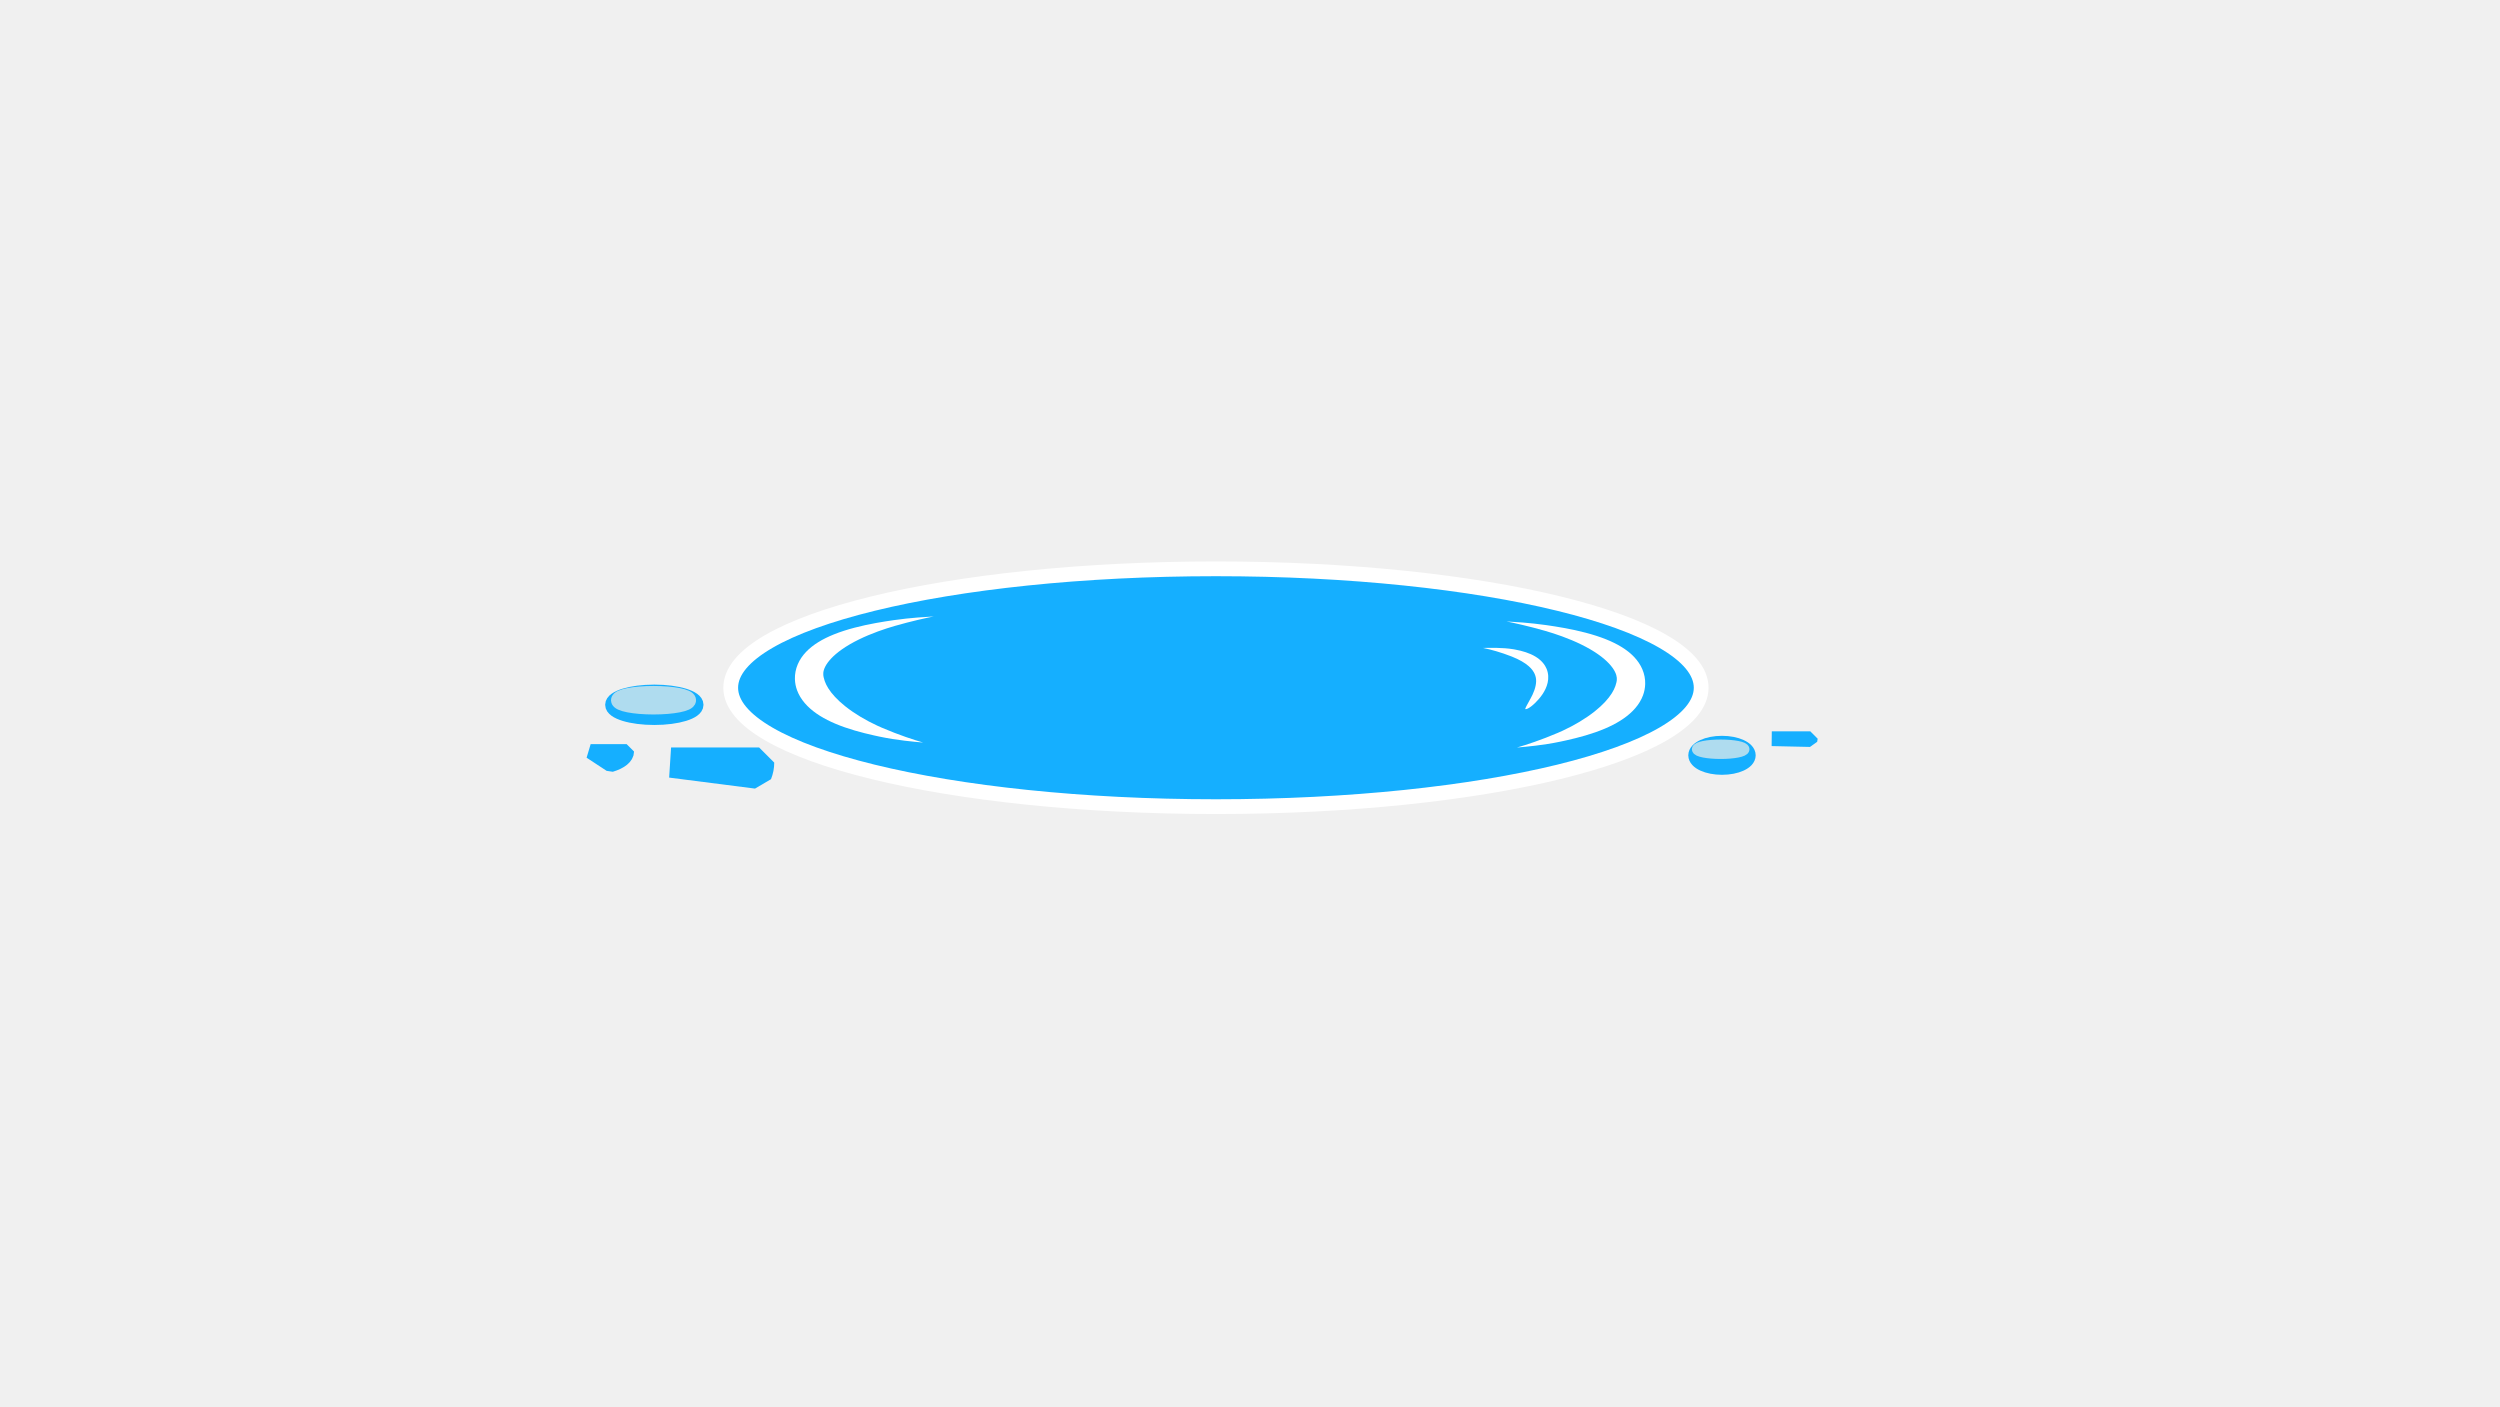
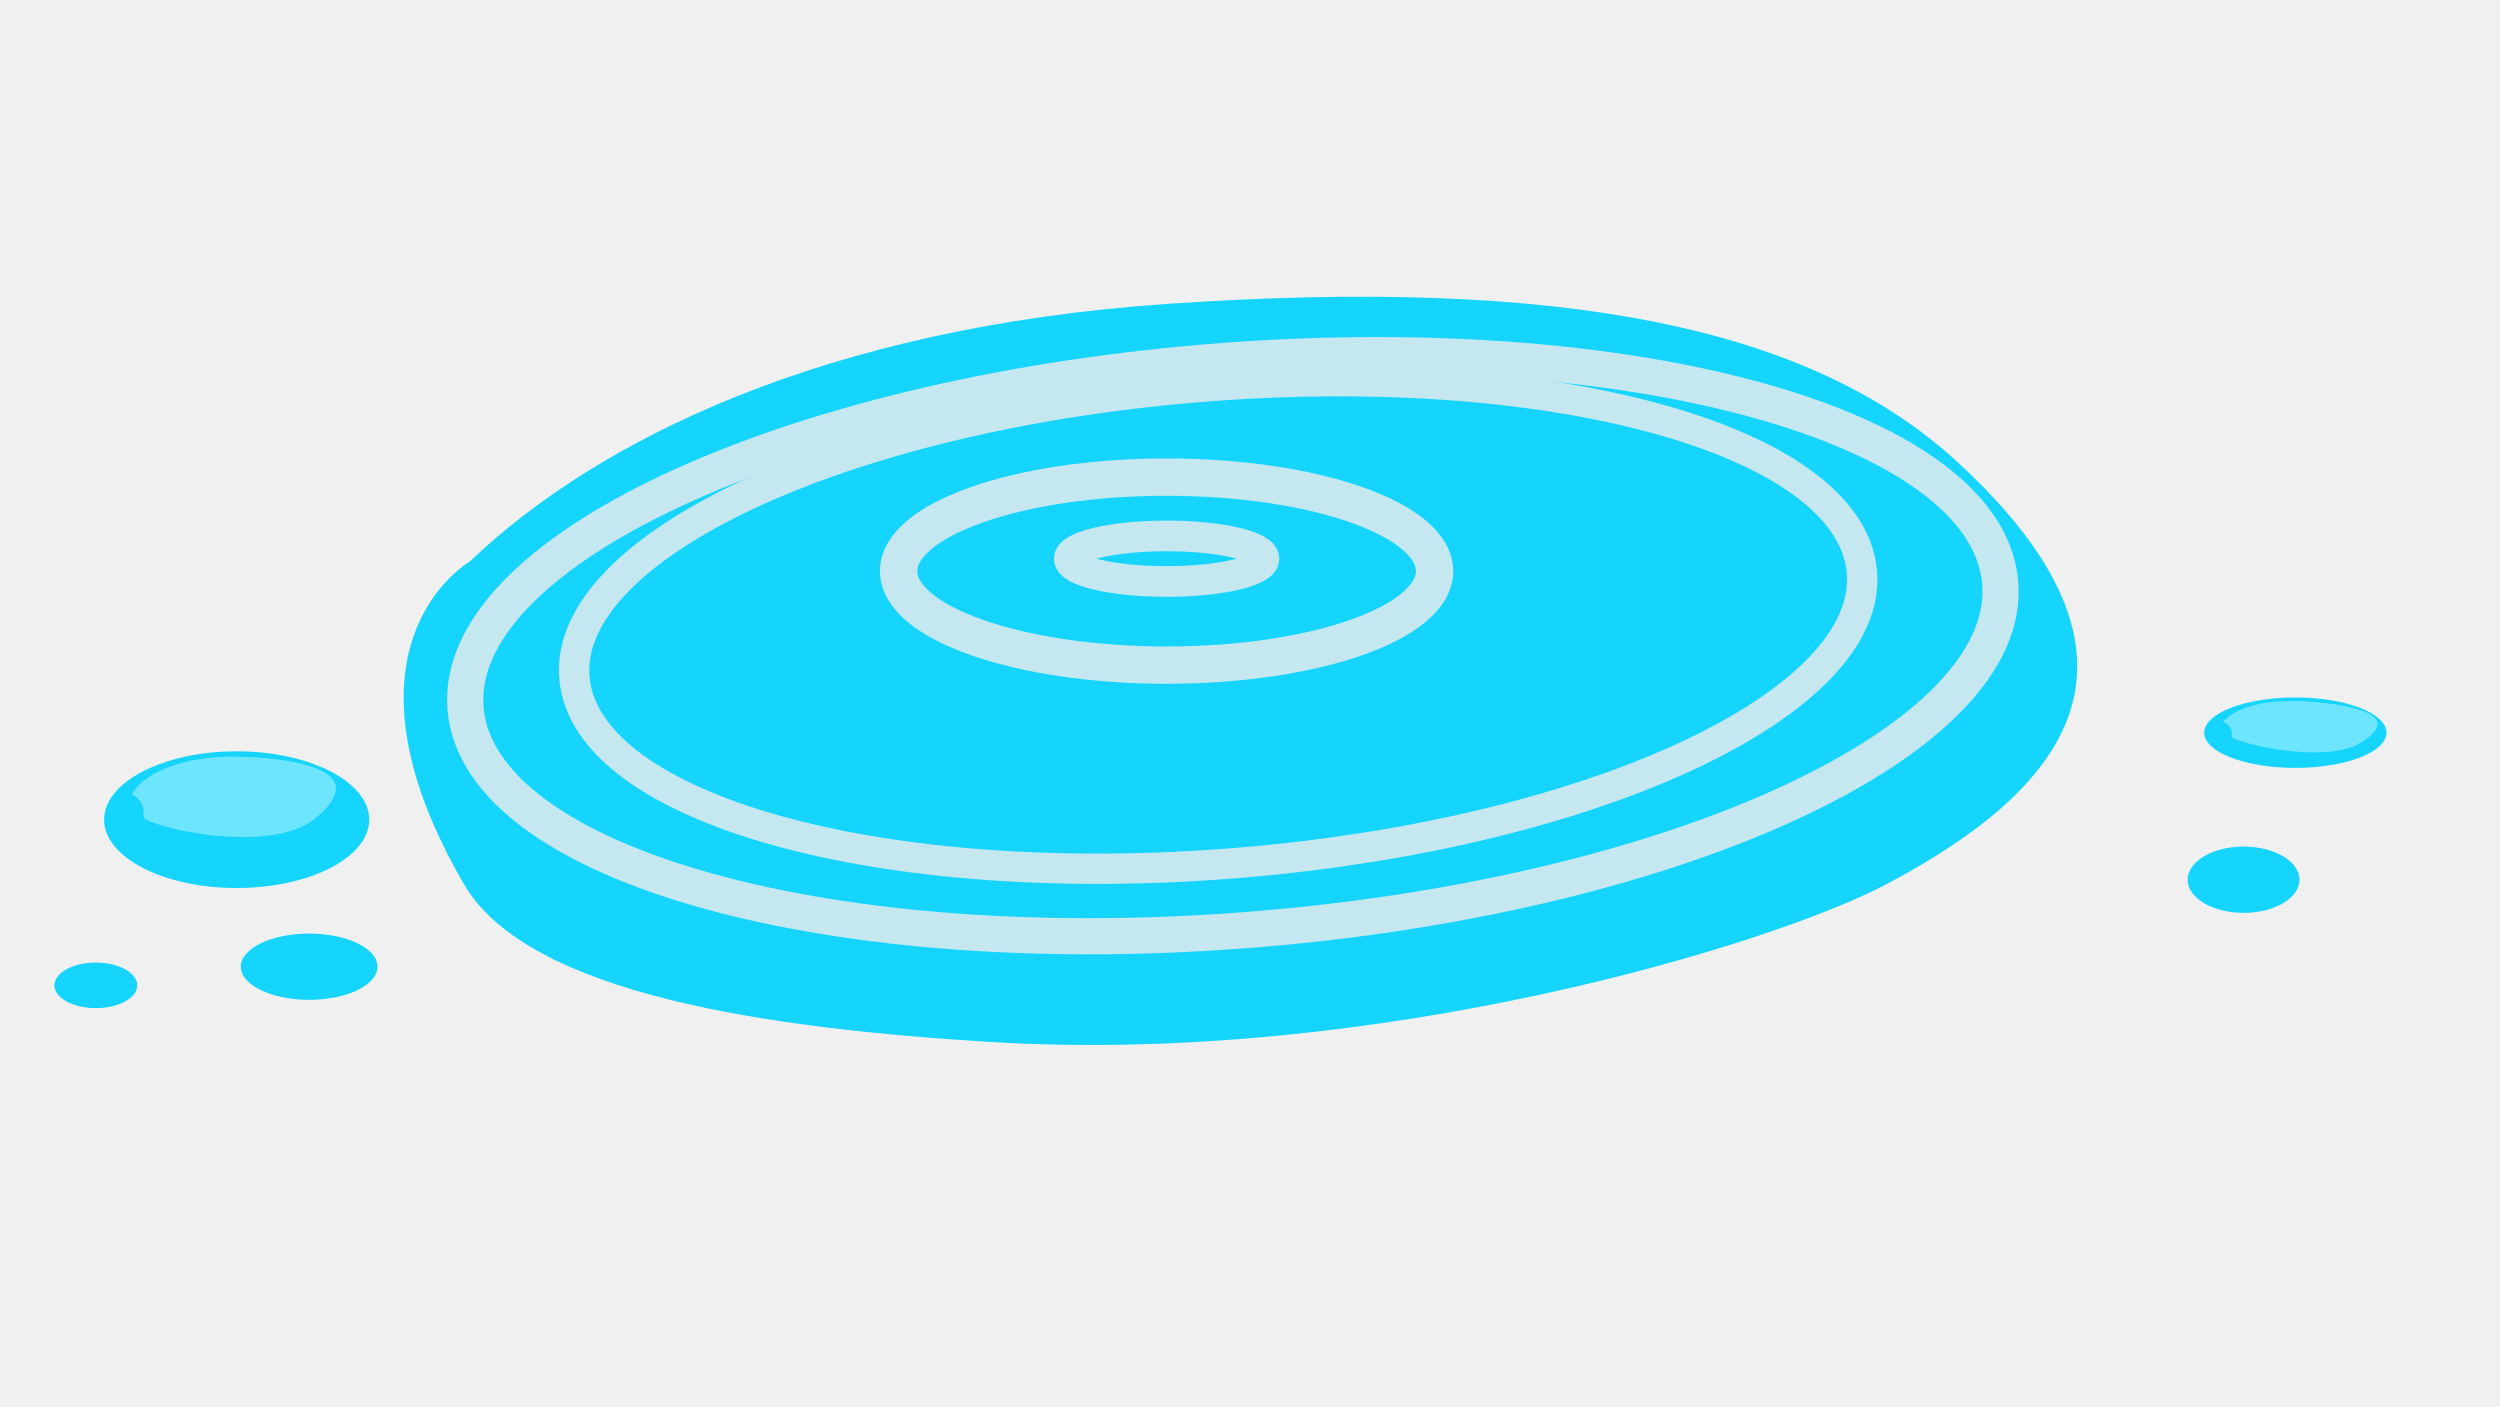
<svg xmlns="http://www.w3.org/2000/svg" width="1280" height="720" viewBox="0 0 338.667 190.5" version="1.1" id="svg1">
-   <defs id="defs1">
-     </defs>
+   <defs id="defs1" />
  <g id="layer1">
-     <ellipse style="fill:#15afff;stroke:#ffffff;stroke-width:2;stroke-linecap:round;stroke-linejoin:bevel" id="path1" cx="164.72" cy="93.165" rx="65.733" ry="16.109" />
-     <path d="m 142.204,104.524 c 23.84,3.031 20.62,13.543 1.43,17.08" id="path23" style="fill:#15afff" transform="translate(61.86891,-20.33972)" />
-     <path style="fill:#ffffff;fill-rule:nonzero;stroke:none;stroke-width:2;stroke-linecap:round;stroke-linejoin:bevel" d="m 142.204,104.524 c 0.984,0.193 3.03,0.641 5.249,1.279 0.691,0.199 1.475,0.448 2.291,0.746 1.782,0.652 3.52,1.47 4.898,2.441 0.584,0.411 1.068,0.826 1.452,1.235 0.374,0.399 0.634,0.77 0.803,1.104 0.17,0.336 0.238,0.615 0.258,0.839 0.02,0.227 -0.008,0.418 -0.043,0.58 -0.03,0.138 -0.073,0.291 -0.126,0.448 -0.017,0.052 -0.036,0.106 -0.058,0.164 -0.091,0.245 -0.226,0.542 -0.447,0.893 -0.462,0.737 -1.21,1.57 -2.305,2.443 -1.275,1.016 -2.807,1.913 -4.338,2.622 -0.224,0.104 -0.445,0.202 -0.662,0.295 -2.244,0.961 -4.313,1.639 -5.542,1.991 1.225,-0.105 3.497,-0.294 5.915,-0.805 0.239,-0.051 0.483,-0.103 0.733,-0.159 1.686,-0.376 3.549,-0.87 5.26,-1.597 1.448,-0.616 2.781,-1.397 3.778,-2.406 0.492,-0.498 0.903,-1.052 1.196,-1.662 0.069,-0.144 0.132,-0.29 0.187,-0.439 0.172,-0.464 0.283,-0.982 0.297,-1.535 0.017,-0.665 -0.107,-1.341 -0.385,-1.994 -0.262,-0.617 -0.646,-1.178 -1.125,-1.681 -0.471,-0.496 -1.031,-0.932 -1.654,-1.319 -0.639,-0.397 -1.351,-0.744 -2.111,-1.05 -1.768,-0.712 -3.783,-1.194 -5.675,-1.541 -0.88,-0.161 -1.71,-0.288 -2.432,-0.392 -2.314,-0.332 -4.421,-0.442 -5.415,-0.501 z" id="path3" transform="translate(61.86891,-20.33972)" />
-     <path d="m 139.018,108.112 c 13.645,1.244 5.741,8.282 5.741,8.282" id="path25" style="fill:#15afff" transform="translate(61.86891,-20.33972)" />
-     <path style="fill:#ffffff;fill-rule:nonzero;stroke:none;stroke-width:2;stroke-linecap:round;stroke-linejoin:bevel" d="m 120.309,107.836 c 1.091,0.215 2.468,0.607 3.841,1.144 0.06,0.024 0.12,0.047 0.179,0.072 0.927,0.378 1.656,0.798 2.175,1.25 0.223,0.194 0.393,0.382 0.525,0.562 0.074,0.1 0.135,0.198 0.187,0.293 0.035,0.064 0.068,0.128 0.097,0.194 0.065,0.145 0.118,0.298 0.154,0.465 0.034,0.158 0.052,0.329 0.05,0.519 -0.004,0.379 -0.087,0.787 -0.233,1.211 -0.151,0.438 -0.354,0.848 -0.535,1.168 -2e-5,5e-5 -0.014,0.025 -0.014,0.025 -0.459,0.808 -0.732,1.328 -0.684,1.381 h 0 c 0.04,0.045 0.479,0.012 1.359,-0.857 0.007,-0.007 0.015,-0.015 0.022,-0.022 0.283,-0.282 0.635,-0.666 0.947,-1.132 0.297,-0.442 0.566,-0.969 0.697,-1.554 0.067,-0.3 0.097,-0.611 0.078,-0.926 -0.02,-0.338 -0.095,-0.664 -0.224,-0.972 -0.057,-0.136 -0.124,-0.266 -0.198,-0.389 -0.111,-0.182 -0.24,-0.354 -0.387,-0.514 -0.262,-0.286 -0.574,-0.533 -0.923,-0.744 -0.79,-0.478 -1.77,-0.775 -2.804,-0.962 -0.068,-0.012 -0.136,-0.024 -0.204,-0.035 -1.445,-0.238 -3.103,-0.188 -4.103,-0.175 z" id="path7" transform="translate(80.57793,-20.06442)" />
-     <path style="fill:#ffffff;fill-rule:nonzero;stroke:none;stroke-width:2;stroke-linecap:round;stroke-linejoin:bevel" d="m 142.204,104.524 c 0.984,0.193 3.03,0.641 5.249,1.279 0.691,0.199 1.475,0.448 2.291,0.746 1.782,0.652 3.52,1.47 4.898,2.441 0.584,0.411 1.068,0.826 1.452,1.235 0.374,0.399 0.634,0.77 0.803,1.104 0.17,0.336 0.238,0.615 0.258,0.839 0.02,0.227 -0.008,0.418 -0.043,0.58 -0.03,0.138 -0.073,0.291 -0.126,0.448 -0.017,0.052 -0.036,0.106 -0.058,0.164 -0.091,0.245 -0.226,0.542 -0.447,0.893 -0.462,0.737 -1.21,1.57 -2.305,2.443 -1.275,1.016 -2.807,1.913 -4.338,2.622 -0.224,0.104 -0.445,0.202 -0.662,0.295 -2.244,0.961 -4.313,1.639 -5.542,1.991 1.225,-0.105 3.497,-0.294 5.915,-0.805 0.239,-0.051 0.483,-0.103 0.733,-0.159 1.686,-0.376 3.549,-0.87 5.26,-1.597 1.448,-0.616 2.781,-1.397 3.778,-2.406 0.492,-0.498 0.903,-1.052 1.196,-1.662 0.069,-0.144 0.132,-0.29 0.187,-0.439 0.172,-0.464 0.283,-0.982 0.297,-1.535 0.017,-0.665 -0.107,-1.341 -0.385,-1.994 -0.262,-0.617 -0.646,-1.178 -1.125,-1.681 -0.471,-0.496 -1.031,-0.932 -1.654,-1.319 -0.639,-0.397 -1.351,-0.744 -2.111,-1.05 -1.768,-0.712 -3.783,-1.194 -5.675,-1.541 -0.88,-0.161 -1.71,-0.288 -2.432,-0.392 -2.314,-0.332 -4.421,-0.442 -5.415,-0.501 z" id="path31" transform="matrix(-1,0,0,1,268.6847,-21.0143)" />
-     <path style="fill:#15afff;fill-opacity:1;stroke:#15afff;stroke-width:2;stroke-linecap:round;stroke-linejoin:bevel;stroke-opacity:1" id="path32" d="m 84.89,101.807 a 4.876,2.148 0 0 1 -2.159,1.783 l -2.717,-1.783 z" />
-     <ellipse style="fill:#15afff;fill-opacity:1;stroke:#15afff;stroke-width:2;stroke-linecap:round;stroke-linejoin:bevel;stroke-opacity:1" id="path33" cx="88.64" cy="95.476" rx="5.661" ry="1.734" />
-     <path style="fill:#15afff;fill-opacity:1;stroke:#15afff;stroke-width:4.099;stroke-linecap:round;stroke-linejoin:bevel;stroke-opacity:1" id="path34" d="m 102.834,103.305 a 11.926,6.769 0 0 1 -0.293,1.49 L 90.908,103.305 Z" />
-     <path style="fill:#15afff;fill-opacity:1;stroke:#15afff;stroke-width:2;stroke-linecap:round;stroke-linejoin:bevel;stroke-opacity:1" id="path35" d="m 245.233,100.069 a 5.214,1.4 0 0 1 -0.018,0.116 l -5.196,-0.116 z" />
-     <ellipse style="fill:#15afff;fill-opacity:1;stroke:#15afff;stroke-width:2;stroke-linecap:round;stroke-linejoin:bevel;stroke-opacity:1" id="path36" cx="233.272" cy="102.32" rx="3.564" ry="1.64" />
-     <ellipse style="fill:#a3e1ec;fill-opacity:1;stroke:#afdcef;stroke-width:2;stroke-linecap:round;stroke-linejoin:bevel;stroke-opacity:1" id="path38" cx="88.531" cy="94.856" rx="4.763" ry="0.932" />
-     <ellipse style="fill:#a3e1ec;fill-opacity:1;stroke:#afdcef;stroke-width:1.359;stroke-linecap:round;stroke-linejoin:bevel;stroke-opacity:1" id="ellipse38" cx="233.095" cy="101.499" rx="3.221" ry="0.636" />
+     <path style="fill:#000000;stroke-width:0.549" d="M 17.82,99.372 19.408,43.029" id="path2" />
+     <path style="fill:#15d5ff;fill-opacity:1;stroke-width:2.076" d="m 63.615,76.086 c 17.458,-16.665 48.407,-31.742 94.434,-34.917 53.887,-3.716 87.292,3.174 107.131,21.426 29.392,27.041 14.295,44.475 -9.523,57.136 -15.339,8.154 -69.043,24.621 -121.415,21.426 -29.69,-1.811 -62.691,-6.348 -71.421,-21.426 -18.768,-32.417 0.794,-43.646 0.794,-43.646 z" id="path10" />
+     <ellipse style="fill:none;fill-opacity:1;stroke:#c5e7ef;stroke-width:4.896;stroke-linecap:round;stroke-linejoin:bevel;stroke-dasharray:none;stroke-opacity:1" id="path16" ry="38.551" rx="104.296" cy="101.005" cx="158.47" transform="matrix(0.9965635,-0.08283184,0.08997467,0.995944,0,0)" />
+     <ellipse style="fill:none;fill-opacity:1;stroke:#c5e7ef;stroke-width:4.107;stroke-linecap:round;stroke-linejoin:bevel;stroke-dasharray:none;stroke-opacity:1" id="ellipse17" ry="32.343" rx="87.5" cy="98.044" cx="156.739" transform="matrix(0.9965635,-0.08283184,0.08997467,0.995944,0,0)" />
+     <ellipse style="fill:none;fill-opacity:1;stroke:#c5e7ef;stroke-width:5.056;stroke-linecap:round;stroke-linejoin:bevel;stroke-dasharray:none;stroke-opacity:1" id="path20" cx="158.035" cy="77.368" rx="36.302" ry="12.734" />
+     <ellipse style="fill:none;fill-opacity:1;stroke:#c5e7ef;stroke-width:4.152;stroke-linecap:round;stroke-linejoin:bevel;stroke-dasharray:none;stroke-opacity:1" id="path21" cx="158.035" cy="75.685" rx="13.187" ry="3.086" />
+     <ellipse style="fill:#15d5ff;fill-opacity:1;stroke:none;stroke-width:4.152;stroke-linecap:round;stroke-linejoin:bevel;stroke-dasharray:none;stroke-opacity:1" id="path22" cx="32.061" cy="111.036" rx="17.956" ry="9.259" />
+     <ellipse style="fill:#15d5ff;fill-opacity:1;stroke:none;stroke-width:4.152;stroke-linecap:round;stroke-linejoin:bevel;stroke-dasharray:none;stroke-opacity:1" id="path28" cx="41.88" cy="130.957" rx="9.259" ry="4.489" />
+     <ellipse style="fill:#15d5ff;fill-opacity:1;stroke:none;stroke-width:4.152;stroke-linecap:round;stroke-linejoin:bevel;stroke-dasharray:none;stroke-opacity:1" id="path29" cx="12.982" cy="133.482" rx="5.611" ry="3.086" />
+     <ellipse style="fill:#15d5ff;fill-opacity:1;stroke:none;stroke-width:4.152;stroke-linecap:round;stroke-linejoin:bevel;stroke-dasharray:none;stroke-opacity:1" id="path30" cx="310.944" cy="99.253" rx="12.345" ry="4.77" />
+     <ellipse style="fill:#15d5ff;fill-opacity:1;stroke:none;stroke-width:4.152;stroke-linecap:round;stroke-linejoin:bevel;stroke-dasharray:none;stroke-opacity:1" id="path31" cx="303.93" cy="119.173" rx="7.575" ry="4.489" />
+     <path style="fill:#6ee5ff;fill-opacity:1;stroke:none;stroke-width:4.152;stroke-linecap:round;stroke-linejoin:bevel;stroke-dasharray:none;stroke-opacity:1" d="m 17.87,107.556 c 2.034,-3.125 7.539,-5.505 16.318,-4.96 9.556,0.594 14.879,2.976 8.531,8.233 -6.348,5.257 -23.41,0.916 -23.261,-0.198 0.298,-2.232 -1.587,-3.075 -1.587,-3.075 z" id="path32" />
+     <path style="fill:#6ee5ff;fill-opacity:1;stroke:none;stroke-width:4.152;stroke-linecap:round;stroke-linejoin:bevel;stroke-dasharray:none;stroke-opacity:1" d="m 17.87,107.556 c 2.034,-3.125 7.539,-5.505 16.318,-4.96 9.556,0.594 14.879,2.976 8.531,8.233 -6.348,5.257 -23.41,0.916 -23.261,-0.198 0.298,-2.232 -1.587,-3.075 -1.587,-3.075 z" id="path33" />
+     <path style="fill:#6ee5ff;fill-opacity:1;stroke:none;stroke-width:2.875;stroke-linecap:round;stroke-linejoin:bevel;stroke-dasharray:none;stroke-opacity:1" d="m 301.189,97.767 c 1.613,-1.921 5.83,-3.267 12.445,-2.661 7.201,0.66 11.162,2.327 6.237,5.473 -4.925,3.145 -17.7,-0.113 -17.56,-0.815 0.28,-1.406 -1.122,-1.997 -1.122,-1.997 z" id="path34" />
  </g>
</svg>
